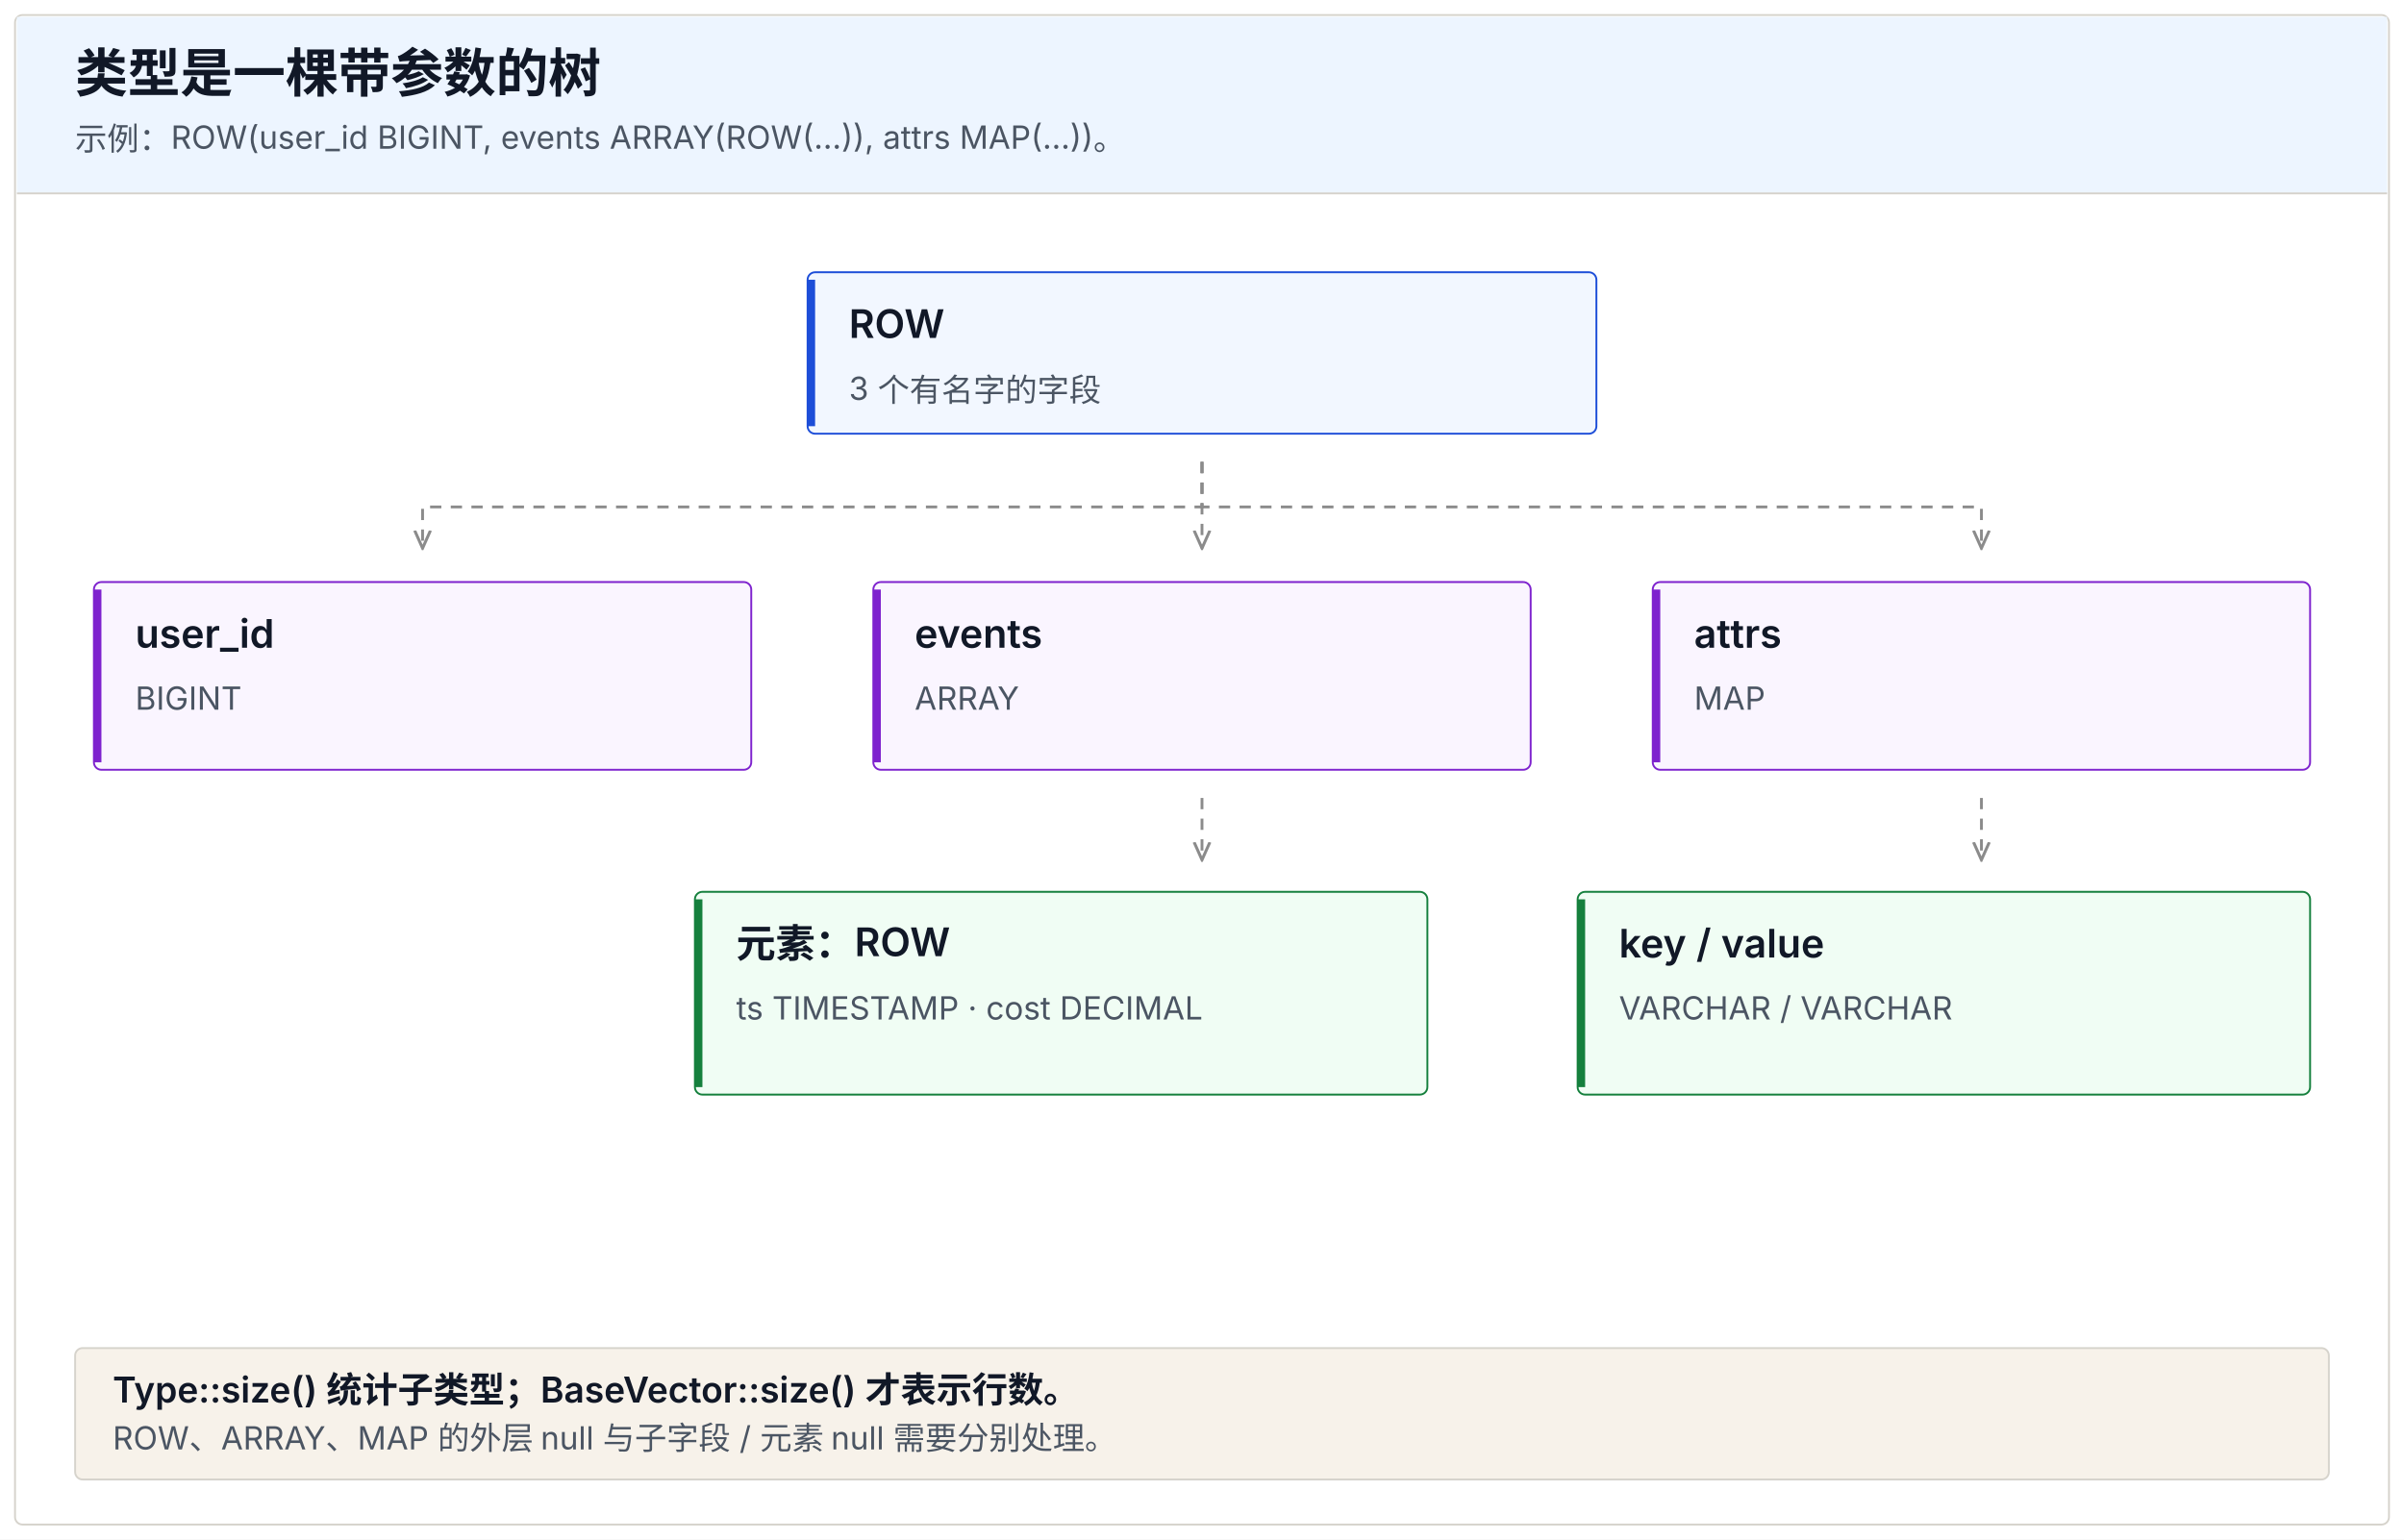
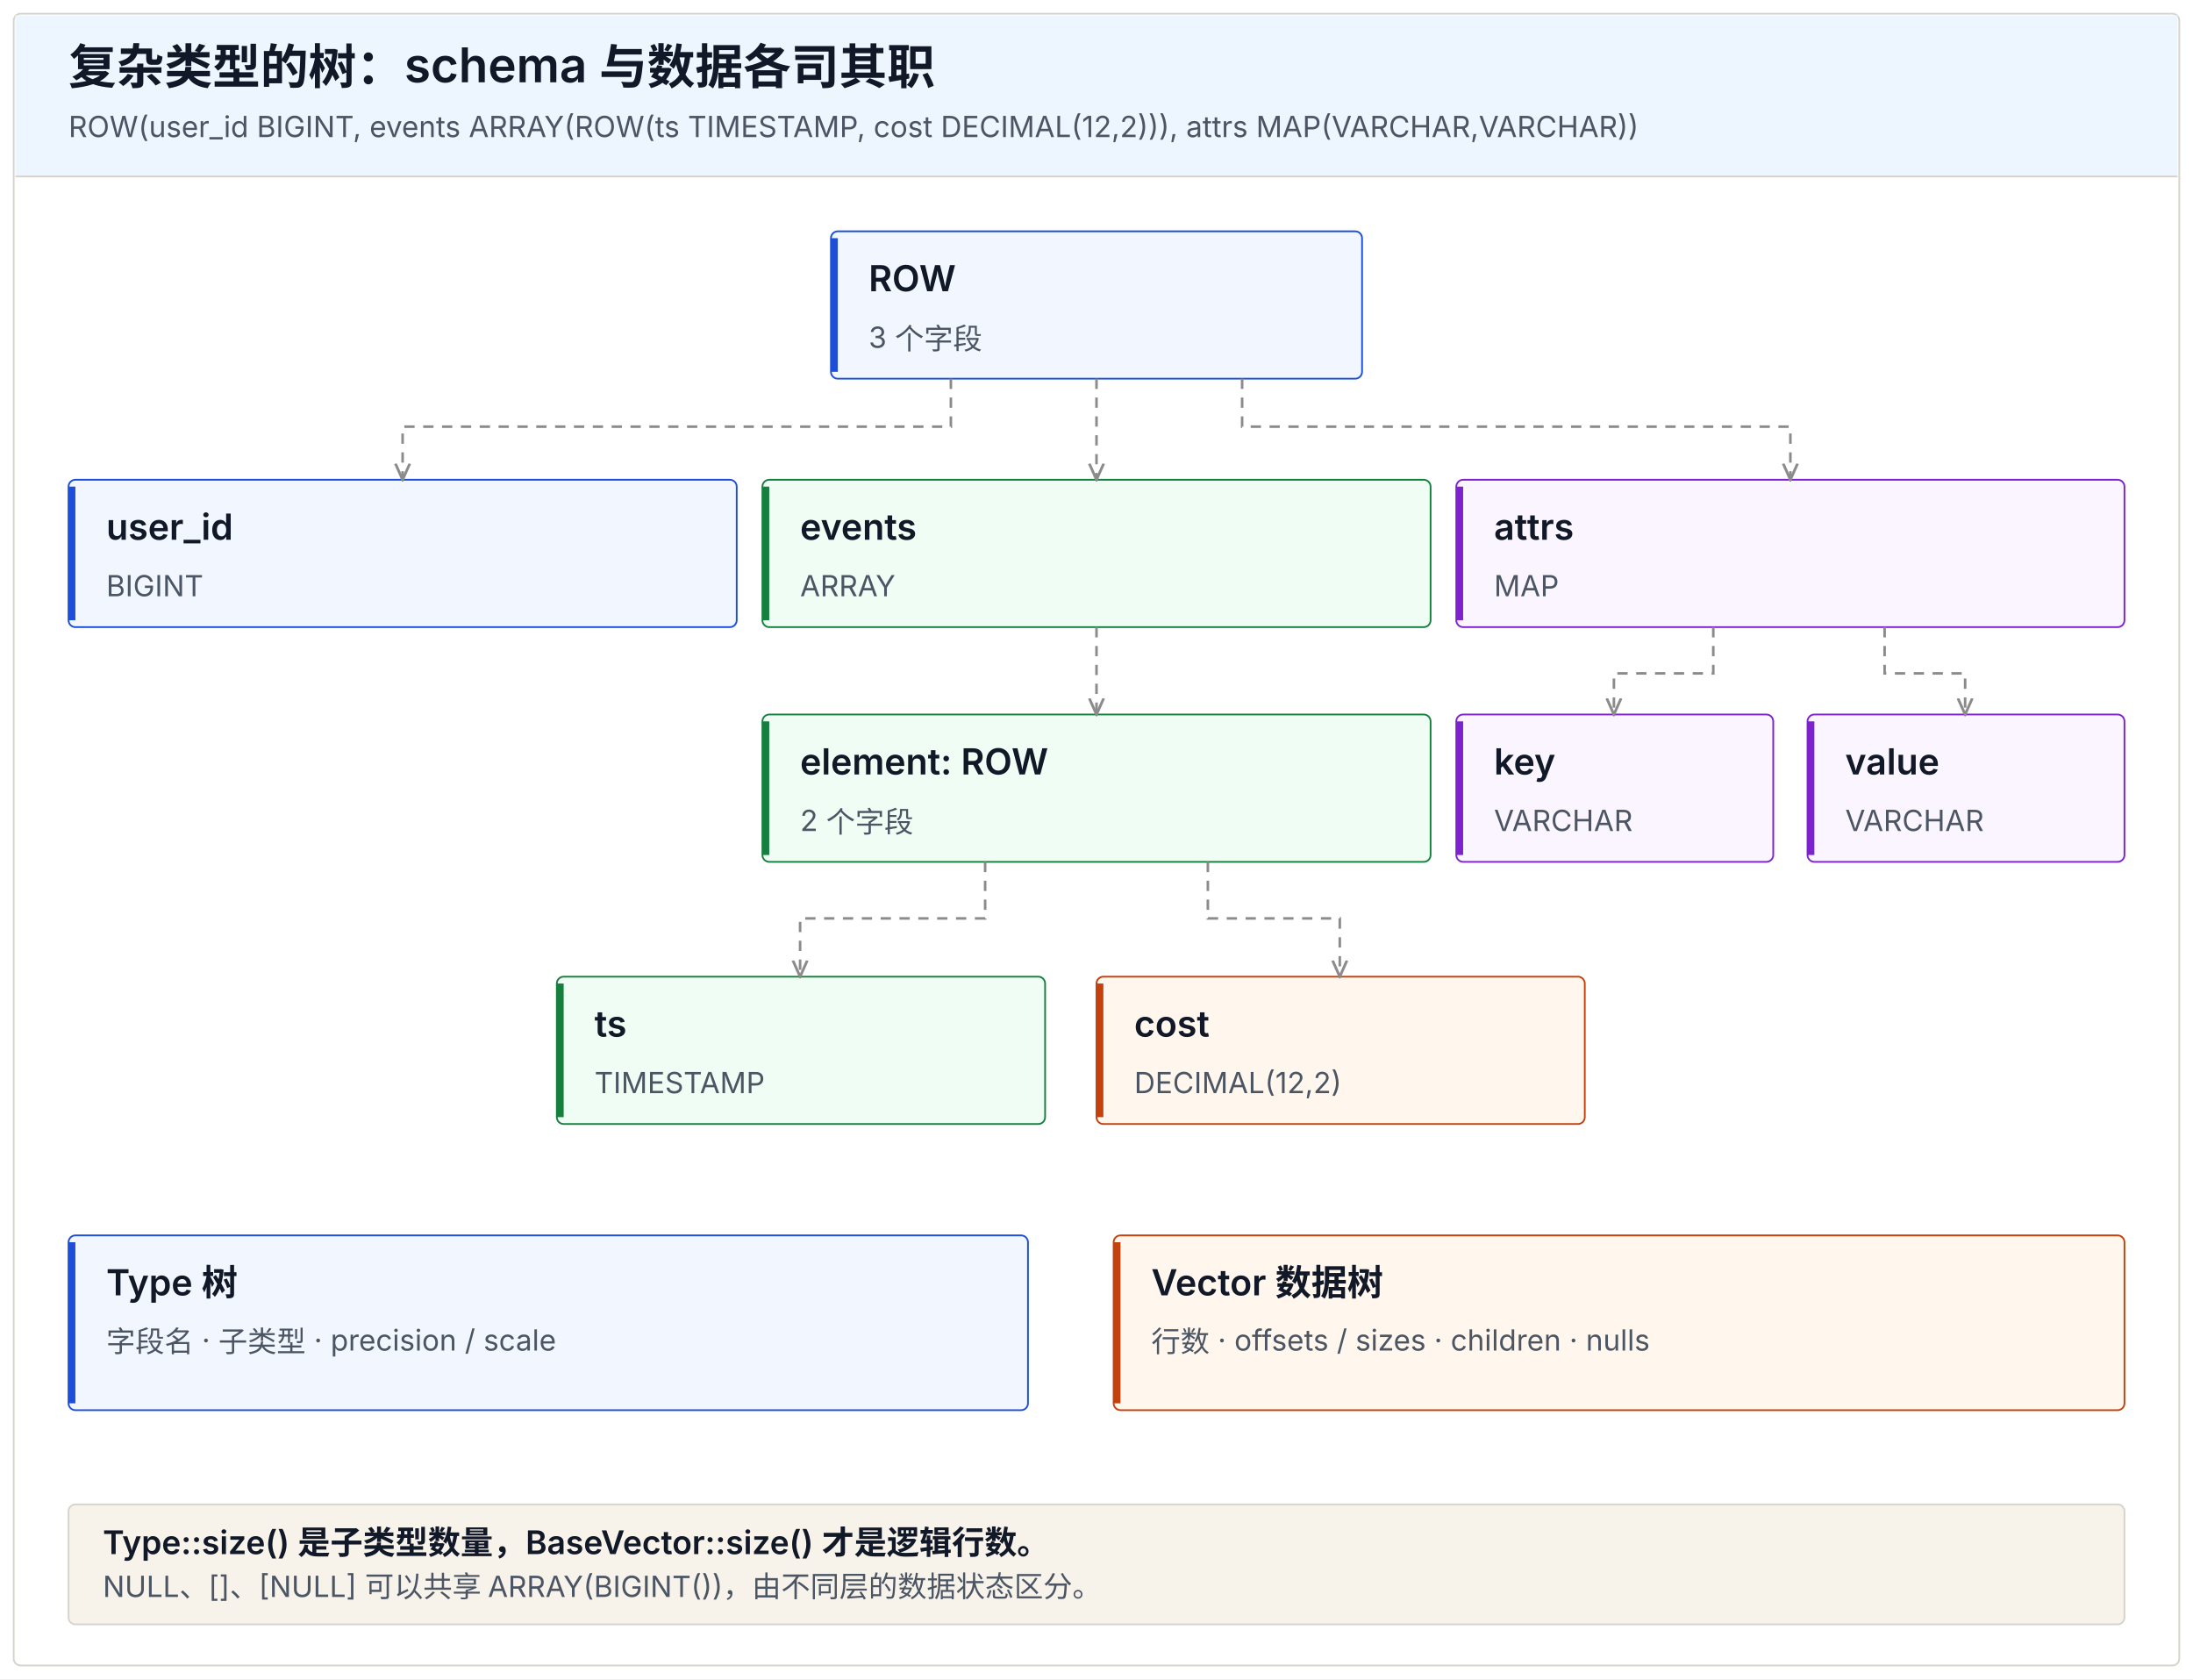
- <svg xmlns="http://www.w3.org/2000/svg" width="1280" height="820" viewBox="0 0 1280 820" role="img" aria-labelledby="title desc">
+ <svg xmlns="http://www.w3.org/2000/svg" width="1280" height="980" viewBox="0 0 1280 980" role="img" aria-labelledby="title desc">
  <defs>
    <marker id="arrow" viewBox="0 0 10 10" refX="9" refY="5" markerWidth="7" markerHeight="7" orient="auto-start-reverse">
      <path d="M 0 1 L 9 5 L 0 9" fill="none" stroke="#8b8b8b" stroke-width="1.5" />
    </marker>
  </defs>
-   <rect x="0" y="0" width="1280" height="820" rx="0" fill="white" stroke="none" stroke-width="1" />
-   <rect x="8" y="8" width="1264" height="804" rx="4" fill="white" stroke="#d6d3cc" stroke-width="1" />
+   <rect x="0" y="0" width="1280" height="980" rx="0" fill="white" stroke="none" stroke-width="1" />
+   <rect x="8" y="8" width="1264" height="964" rx="4" fill="white" stroke="#d6d3cc" stroke-width="1" />
  <rect x="9" y="9" width="1262" height="94" rx="0" fill="#edf5ff" stroke="none" stroke-width="1" />
  <line x1="9" y1="103" x2="1271" y2="103" stroke="#d6d3cc" stroke-width="1" />
-   <text x="40" y="49" font-family="Inter, Noto Sans SC, Noto Sans CJK SC, Arial, sans-serif" fill="#111827" font-size="28" font-weight="600" text-anchor="start">类型是一棵带参数的树</text>
-   <text x="40" y="80" font-family="Inter, Noto Sans SC, Noto Sans CJK SC, Arial, sans-serif" fill="#4b5563" font-size="17" font-weight="400" text-anchor="start">示例：ROW(user_id BIGINT, events ARRAY(ROW(...)), attrs MAP(...))。</text>
-   <rect x="430" y="145" width="420" height="86" rx="4" fill="#f2f7ff" stroke="#1d4ed8" stroke-width="1" />
-   <rect x="430" y="149" width="4" height="78" rx="0" fill="#1d4ed8" stroke="none" stroke-width="1" />
-   <text x="452" y="180" font-family="Inter, Noto Sans SC, Noto Sans CJK SC, Arial, sans-serif" fill="#111827" font-size="21" font-weight="600" text-anchor="start">ROW</text>
-   <text x="452" y="213" font-family="Inter, Noto Sans SC, Noto Sans CJK SC, Arial, sans-serif" fill="#4b5563" font-size="17" font-weight="400" text-anchor="start">3 个有名字的字段</text>
-   <rect x="50" y="310" width="350" height="100" rx="4" fill="#faf5ff" stroke="#7e22ce" stroke-width="1" />
-   <rect x="50" y="314" width="4" height="92" rx="0" fill="#7e22ce" stroke="none" stroke-width="1" />
-   <text x="72" y="345" font-family="Inter, Noto Sans SC, Noto Sans CJK SC, Arial, sans-serif" fill="#111827" font-size="21" font-weight="600" text-anchor="start">user_id</text>
-   <text x="72" y="378" font-family="Inter, Noto Sans SC, Noto Sans CJK SC, Arial, sans-serif" fill="#4b5563" font-size="17" font-weight="400" text-anchor="start">BIGINT</text>
-   <polyline points="640,246 640,270 225,270 225,292" fill="none" stroke="#8b8b8b" stroke-width="1.5" stroke-dasharray="6 5" marker-end="url(#arrow)" />
-   <rect x="465" y="310" width="350" height="100" rx="4" fill="#faf5ff" stroke="#7e22ce" stroke-width="1" />
-   <rect x="465" y="314" width="4" height="92" rx="0" fill="#7e22ce" stroke="none" stroke-width="1" />
-   <text x="487" y="345" font-family="Inter, Noto Sans SC, Noto Sans CJK SC, Arial, sans-serif" fill="#111827" font-size="21" font-weight="600" text-anchor="start">events</text>
-   <text x="487" y="378" font-family="Inter, Noto Sans SC, Noto Sans CJK SC, Arial, sans-serif" fill="#4b5563" font-size="17" font-weight="400" text-anchor="start">ARRAY</text>
-   <polyline points="640,246 640,270 640,270 640,292" fill="none" stroke="#8b8b8b" stroke-width="1.5" stroke-dasharray="6 5" marker-end="url(#arrow)" />
-   <rect x="880" y="310" width="350" height="100" rx="4" fill="#faf5ff" stroke="#7e22ce" stroke-width="1" />
-   <rect x="880" y="314" width="4" height="92" rx="0" fill="#7e22ce" stroke="none" stroke-width="1" />
-   <text x="902" y="345" font-family="Inter, Noto Sans SC, Noto Sans CJK SC, Arial, sans-serif" fill="#111827" font-size="21" font-weight="600" text-anchor="start">attrs</text>
-   <text x="902" y="378" font-family="Inter, Noto Sans SC, Noto Sans CJK SC, Arial, sans-serif" fill="#4b5563" font-size="17" font-weight="400" text-anchor="start">MAP</text>
-   <polyline points="640,246 640,270 1055,270 1055,292" fill="none" stroke="#8b8b8b" stroke-width="1.5" stroke-dasharray="6 5" marker-end="url(#arrow)" />
-   <rect x="370" y="475" width="390" height="108" rx="4" fill="#f0fdf4" stroke="#15803d" stroke-width="1" />
-   <rect x="370" y="479" width="4" height="100" rx="0" fill="#15803d" stroke="none" stroke-width="1" />
-   <text x="392" y="510" font-family="Inter, Noto Sans SC, Noto Sans CJK SC, Arial, sans-serif" fill="#111827" font-size="21" font-weight="600" text-anchor="start">元素：ROW</text>
-   <text x="392" y="543" font-family="Inter, Noto Sans SC, Noto Sans CJK SC, Arial, sans-serif" fill="#4b5563" font-size="17" font-weight="400" text-anchor="start">ts TIMESTAMP · cost DECIMAL</text>
-   <polyline points="640,425 640,458" fill="none" stroke="#8b8b8b" stroke-width="1.5" stroke-dasharray="6 5" marker-end="url(#arrow)" />
-   <rect x="840" y="475" width="390" height="108" rx="4" fill="#f0fdf4" stroke="#15803d" stroke-width="1" />
-   <rect x="840" y="479" width="4" height="100" rx="0" fill="#15803d" stroke="none" stroke-width="1" />
-   <text x="862" y="510" font-family="Inter, Noto Sans SC, Noto Sans CJK SC, Arial, sans-serif" fill="#111827" font-size="21" font-weight="600" text-anchor="start">key / value</text>
-   <text x="862" y="543" font-family="Inter, Noto Sans SC, Noto Sans CJK SC, Arial, sans-serif" fill="#4b5563" font-size="17" font-weight="400" text-anchor="start">VARCHAR / VARCHAR</text>
-   <polyline points="1055,425 1055,458" fill="none" stroke="#8b8b8b" stroke-width="1.5" stroke-dasharray="6 5" marker-end="url(#arrow)" />
-   <rect x="40" y="718" width="1200" height="70" rx="4" fill="#f7f2ea" stroke="#d6d3cc" stroke-width="1" />
-   <text x="60" y="747" font-family="Inter, Noto Sans SC, Noto Sans CJK SC, Arial, sans-serif" fill="#111827" font-size="19" font-weight="600" text-anchor="start">Type::size() 统计子类型；BaseVector::size() 才表示行数。</text>
-   <text x="60" y="772" font-family="Inter, Noto Sans SC, Noto Sans CJK SC, Arial, sans-serif" fill="#4b5563" font-size="17" font-weight="400" text-anchor="start">ROW、ARRAY、MAP 的外层 null 与子字段 / 元素 null 需要分别处理。</text>
+   <text x="40" y="49" font-family="Inter, Noto Sans SC, Noto Sans CJK SC, Arial, sans-serif" fill="#111827" font-size="28" font-weight="600" text-anchor="start">复杂类型的树：schema 与数据各司其职</text>
+   <text x="40" y="80" font-family="Inter, Noto Sans SC, Noto Sans CJK SC, Arial, sans-serif" fill="#4b5563" font-size="17" font-weight="400" text-anchor="start">ROW(user_id BIGINT, events ARRAY(ROW(ts TIMESTAMP, cost DECIMAL(12,2))), attrs MAP(VARCHAR,VARCHAR))</text>
+   <rect x="485" y="135" width="310" height="86" rx="4" fill="#f2f7ff" stroke="#1d4ed8" stroke-width="1" />
+   <rect x="485" y="139" width="4" height="78" rx="0" fill="#1d4ed8" stroke="none" stroke-width="1" />
+   <text x="507" y="170" font-family="Inter, Noto Sans SC, Noto Sans CJK SC, Arial, sans-serif" fill="#111827" font-size="21" font-weight="600" text-anchor="start">ROW</text>
+   <text x="507" y="203" font-family="Inter, Noto Sans SC, Noto Sans CJK SC, Arial, sans-serif" fill="#4b5563" font-size="17" font-weight="400" text-anchor="start">3 个字段</text>
+   <rect x="40" y="280" width="390" height="86" rx="4" fill="#f2f7ff" stroke="#1d4ed8" stroke-width="1" />
+   <rect x="40" y="284" width="4" height="78" rx="0" fill="#1d4ed8" stroke="none" stroke-width="1" />
+   <text x="62" y="315" font-family="Inter, Noto Sans SC, Noto Sans CJK SC, Arial, sans-serif" fill="#111827" font-size="21" font-weight="600" text-anchor="start">user_id</text>
+   <text x="62" y="348" font-family="Inter, Noto Sans SC, Noto Sans CJK SC, Arial, sans-serif" fill="#4b5563" font-size="17" font-weight="400" text-anchor="start">BIGINT</text>
+   <rect x="445" y="280" width="390" height="86" rx="4" fill="#f0fdf4" stroke="#15803d" stroke-width="1" />
+   <rect x="445" y="284" width="4" height="78" rx="0" fill="#15803d" stroke="none" stroke-width="1" />
+   <text x="467" y="315" font-family="Inter, Noto Sans SC, Noto Sans CJK SC, Arial, sans-serif" fill="#111827" font-size="21" font-weight="600" text-anchor="start">events</text>
+   <text x="467" y="348" font-family="Inter, Noto Sans SC, Noto Sans CJK SC, Arial, sans-serif" fill="#4b5563" font-size="17" font-weight="400" text-anchor="start">ARRAY</text>
+   <rect x="850" y="280" width="390" height="86" rx="4" fill="#faf5ff" stroke="#7e22ce" stroke-width="1" />
+   <rect x="850" y="284" width="4" height="78" rx="0" fill="#7e22ce" stroke="none" stroke-width="1" />
+   <text x="872" y="315" font-family="Inter, Noto Sans SC, Noto Sans CJK SC, Arial, sans-serif" fill="#111827" font-size="21" font-weight="600" text-anchor="start">attrs</text>
+   <text x="872" y="348" font-family="Inter, Noto Sans SC, Noto Sans CJK SC, Arial, sans-serif" fill="#4b5563" font-size="17" font-weight="400" text-anchor="start">MAP</text>
+   <polyline points="555,221 555,249 235,249 235,280" fill="none" stroke="#8b8b8b" stroke-width="1.5" stroke-dasharray="6 5" marker-end="url(#arrow)" />
+   <polyline points="640,221 640,280" fill="none" stroke="#8b8b8b" stroke-width="1.5" stroke-dasharray="6 5" marker-end="url(#arrow)" />
+   <polyline points="725,221 725,249 1045,249 1045,280" fill="none" stroke="#8b8b8b" stroke-width="1.5" stroke-dasharray="6 5" marker-end="url(#arrow)" />
+   <rect x="445" y="417" width="390" height="86" rx="4" fill="#f0fdf4" stroke="#15803d" stroke-width="1" />
+   <rect x="445" y="421" width="4" height="78" rx="0" fill="#15803d" stroke="none" stroke-width="1" />
+   <text x="467" y="452" font-family="Inter, Noto Sans SC, Noto Sans CJK SC, Arial, sans-serif" fill="#111827" font-size="21" font-weight="600" text-anchor="start">element: ROW</text>
+   <text x="467" y="485" font-family="Inter, Noto Sans SC, Noto Sans CJK SC, Arial, sans-serif" fill="#4b5563" font-size="17" font-weight="400" text-anchor="start">2 个字段</text>
+   <polyline points="640,366 640,417" fill="none" stroke="#8b8b8b" stroke-width="1.5" stroke-dasharray="6 5" marker-end="url(#arrow)" />
+   <rect x="850" y="417" width="185" height="86" rx="4" fill="#faf5ff" stroke="#7e22ce" stroke-width="1" />
+   <rect x="850" y="421" width="4" height="78" rx="0" fill="#7e22ce" stroke="none" stroke-width="1" />
+   <text x="872" y="452" font-family="Inter, Noto Sans SC, Noto Sans CJK SC, Arial, sans-serif" fill="#111827" font-size="21" font-weight="600" text-anchor="start">key</text>
+   <text x="872" y="485" font-family="Inter, Noto Sans SC, Noto Sans CJK SC, Arial, sans-serif" fill="#4b5563" font-size="17" font-weight="400" text-anchor="start">VARCHAR</text>
+   <rect x="1055" y="417" width="185" height="86" rx="4" fill="#faf5ff" stroke="#7e22ce" stroke-width="1" />
+   <rect x="1055" y="421" width="4" height="78" rx="0" fill="#7e22ce" stroke="none" stroke-width="1" />
+   <text x="1077" y="452" font-family="Inter, Noto Sans SC, Noto Sans CJK SC, Arial, sans-serif" fill="#111827" font-size="21" font-weight="600" text-anchor="start">value</text>
+   <text x="1077" y="485" font-family="Inter, Noto Sans SC, Noto Sans CJK SC, Arial, sans-serif" fill="#4b5563" font-size="17" font-weight="400" text-anchor="start">VARCHAR</text>
+   <polyline points="1000,366 1000,393 942,393 942,417" fill="none" stroke="#8b8b8b" stroke-width="1.5" stroke-dasharray="6 5" marker-end="url(#arrow)" />
+   <polyline points="1100,366 1100,393 1147,393 1147,417" fill="none" stroke="#8b8b8b" stroke-width="1.5" stroke-dasharray="6 5" marker-end="url(#arrow)" />
+   <rect x="325" y="570" width="285" height="86" rx="4" fill="#f0fdf4" stroke="#15803d" stroke-width="1" />
+   <rect x="325" y="574" width="4" height="78" rx="0" fill="#15803d" stroke="none" stroke-width="1" />
+   <text x="347" y="605" font-family="Inter, Noto Sans SC, Noto Sans CJK SC, Arial, sans-serif" fill="#111827" font-size="21" font-weight="600" text-anchor="start">ts</text>
+   <text x="347" y="638" font-family="Inter, Noto Sans SC, Noto Sans CJK SC, Arial, sans-serif" fill="#4b5563" font-size="17" font-weight="400" text-anchor="start">TIMESTAMP</text>
+   <rect x="640" y="570" width="285" height="86" rx="4" fill="#fff7ed" stroke="#c2410c" stroke-width="1" />
+   <rect x="640" y="574" width="4" height="78" rx="0" fill="#c2410c" stroke="none" stroke-width="1" />
+   <text x="662" y="605" font-family="Inter, Noto Sans SC, Noto Sans CJK SC, Arial, sans-serif" fill="#111827" font-size="21" font-weight="600" text-anchor="start">cost</text>
+   <text x="662" y="638" font-family="Inter, Noto Sans SC, Noto Sans CJK SC, Arial, sans-serif" fill="#4b5563" font-size="17" font-weight="400" text-anchor="start">DECIMAL(12,2)</text>
+   <polyline points="575,503 575,536 467,536 467,570" fill="none" stroke="#8b8b8b" stroke-width="1.5" stroke-dasharray="6 5" marker-end="url(#arrow)" />
+   <polyline points="705,503 705,536 782,536 782,570" fill="none" stroke="#8b8b8b" stroke-width="1.5" stroke-dasharray="6 5" marker-end="url(#arrow)" />
+   <rect x="40" y="721" width="560" height="102" rx="4" fill="#f2f7ff" stroke="#1d4ed8" stroke-width="1" />
+   <rect x="40" y="725" width="4" height="94" rx="0" fill="#1d4ed8" stroke="none" stroke-width="1" />
+   <text x="62" y="756" font-family="Inter, Noto Sans SC, Noto Sans CJK SC, Arial, sans-serif" fill="#111827" font-size="21" font-weight="600" text-anchor="start">Type 树</text>
+   <text x="62" y="789" font-family="Inter, Noto Sans SC, Noto Sans CJK SC, Arial, sans-serif" fill="#4b5563" font-size="17" font-weight="400" text-anchor="start">字段名 · 子类型 · precision / scale</text>
+   <rect x="650" y="721" width="590" height="102" rx="4" fill="#fff7ed" stroke="#c2410c" stroke-width="1" />
+   <rect x="650" y="725" width="4" height="94" rx="0" fill="#c2410c" stroke="none" stroke-width="1" />
+   <text x="672" y="756" font-family="Inter, Noto Sans SC, Noto Sans CJK SC, Arial, sans-serif" fill="#111827" font-size="21" font-weight="600" text-anchor="start">Vector 数据树</text>
+   <text x="672" y="789" font-family="Inter, Noto Sans SC, Noto Sans CJK SC, Arial, sans-serif" fill="#4b5563" font-size="17" font-weight="400" text-anchor="start">行数 · offsets / sizes · children · nulls</text>
+   <rect x="40" y="878" width="1200" height="70" rx="4" fill="#f7f2ea" stroke="#d6d3cc" stroke-width="1" />
+   <text x="60" y="907" font-family="Inter, Noto Sans SC, Noto Sans CJK SC, Arial, sans-serif" fill="#111827" font-size="19" font-weight="600" text-anchor="start">Type::size() 是子类型数量，BaseVector::size() 才是逻辑行数。</text>
+   <text x="60" y="932" font-family="Inter, Noto Sans SC, Noto Sans CJK SC, Arial, sans-serif" fill="#4b5563" font-size="17" font-weight="400" text-anchor="start">NULL、[]、[NULL] 可以共享 ARRAY(BIGINT())，由不同层的数据状态区分。</text>
</svg>
